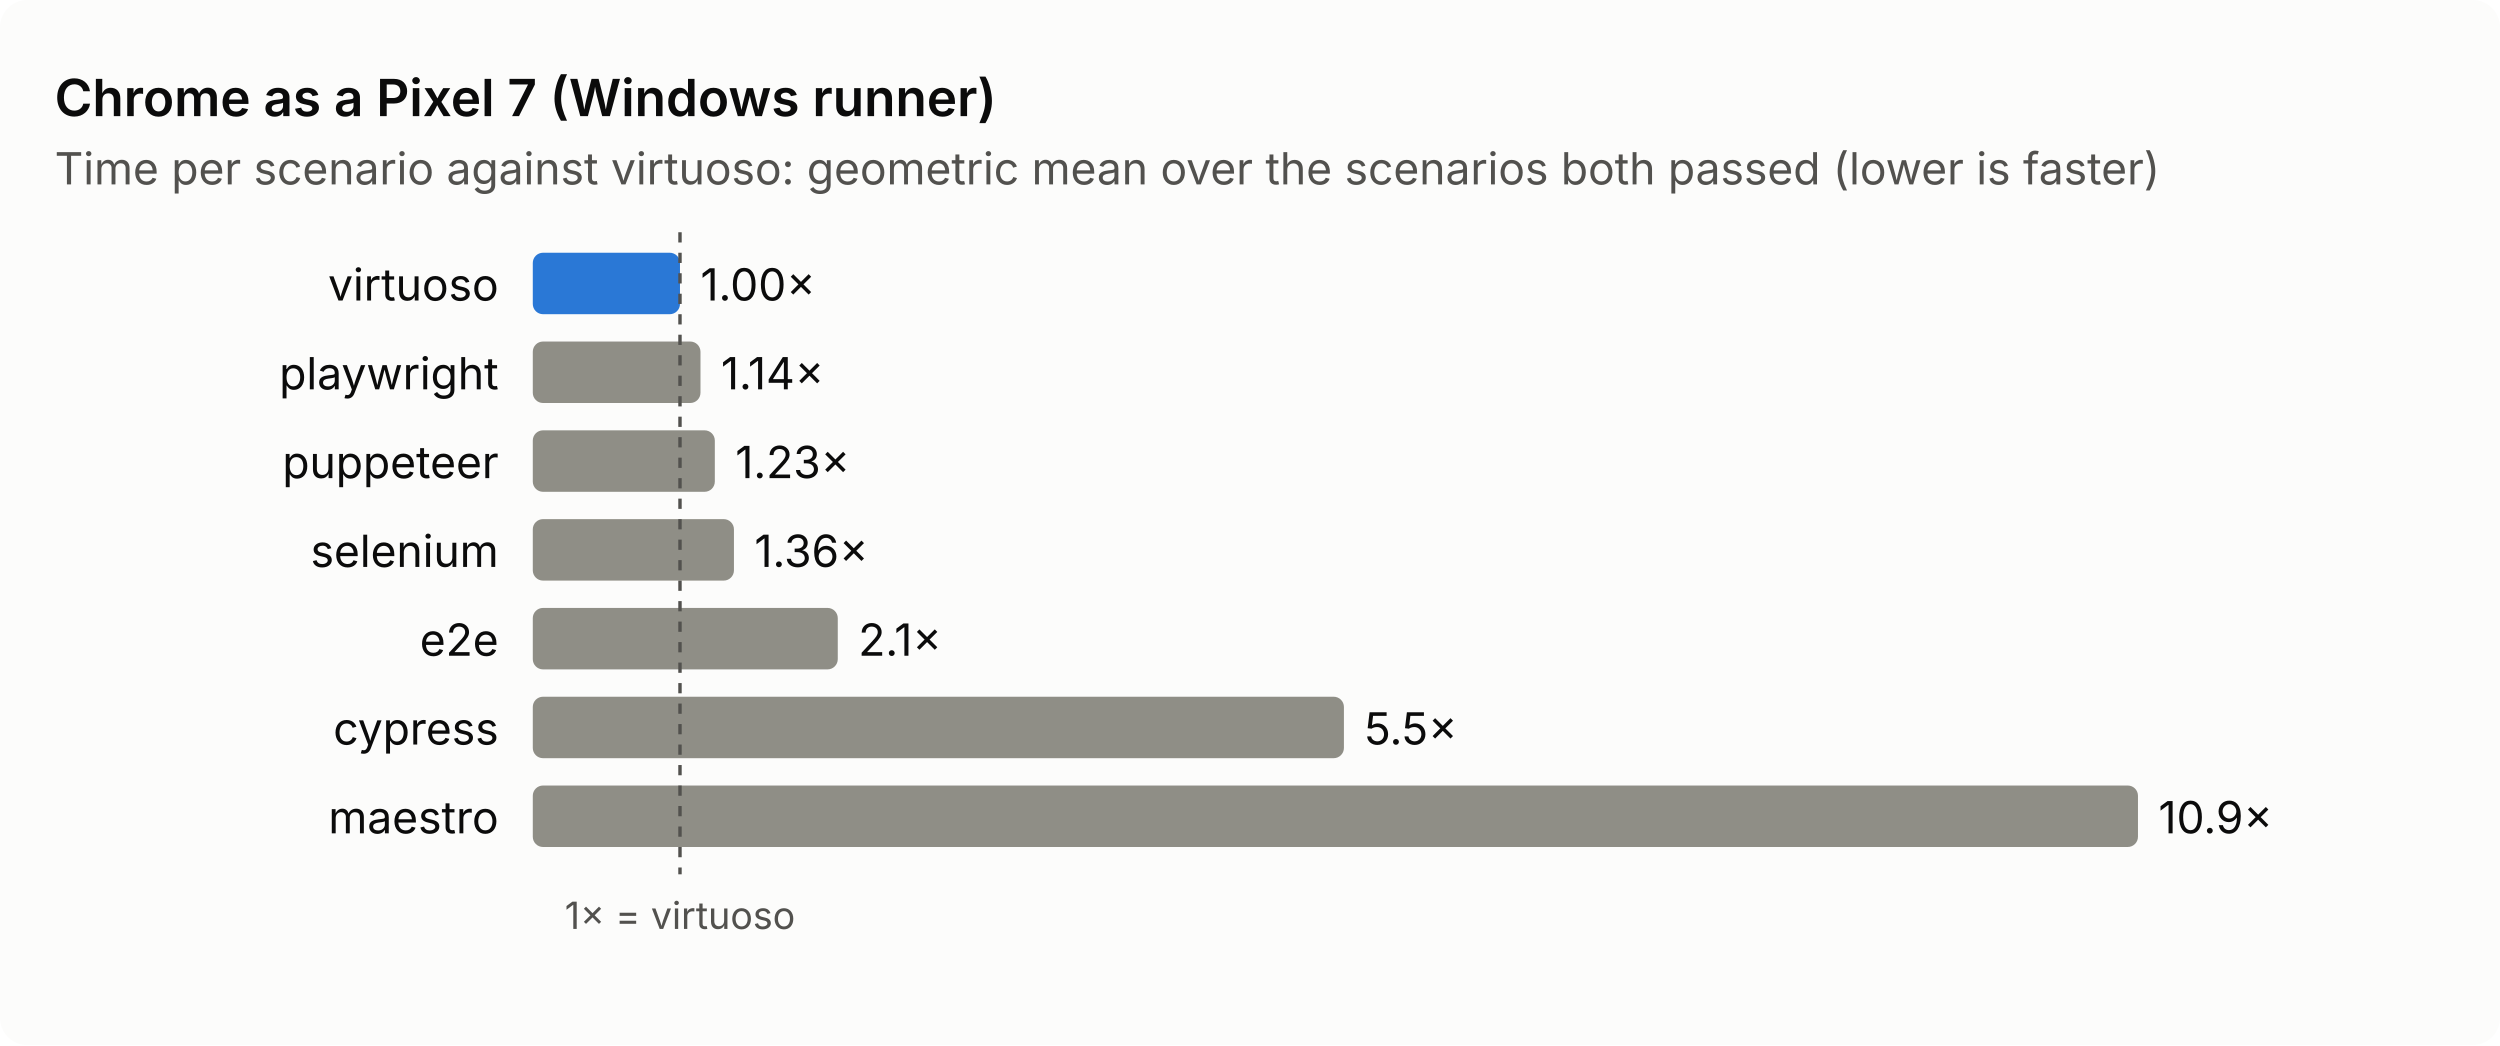
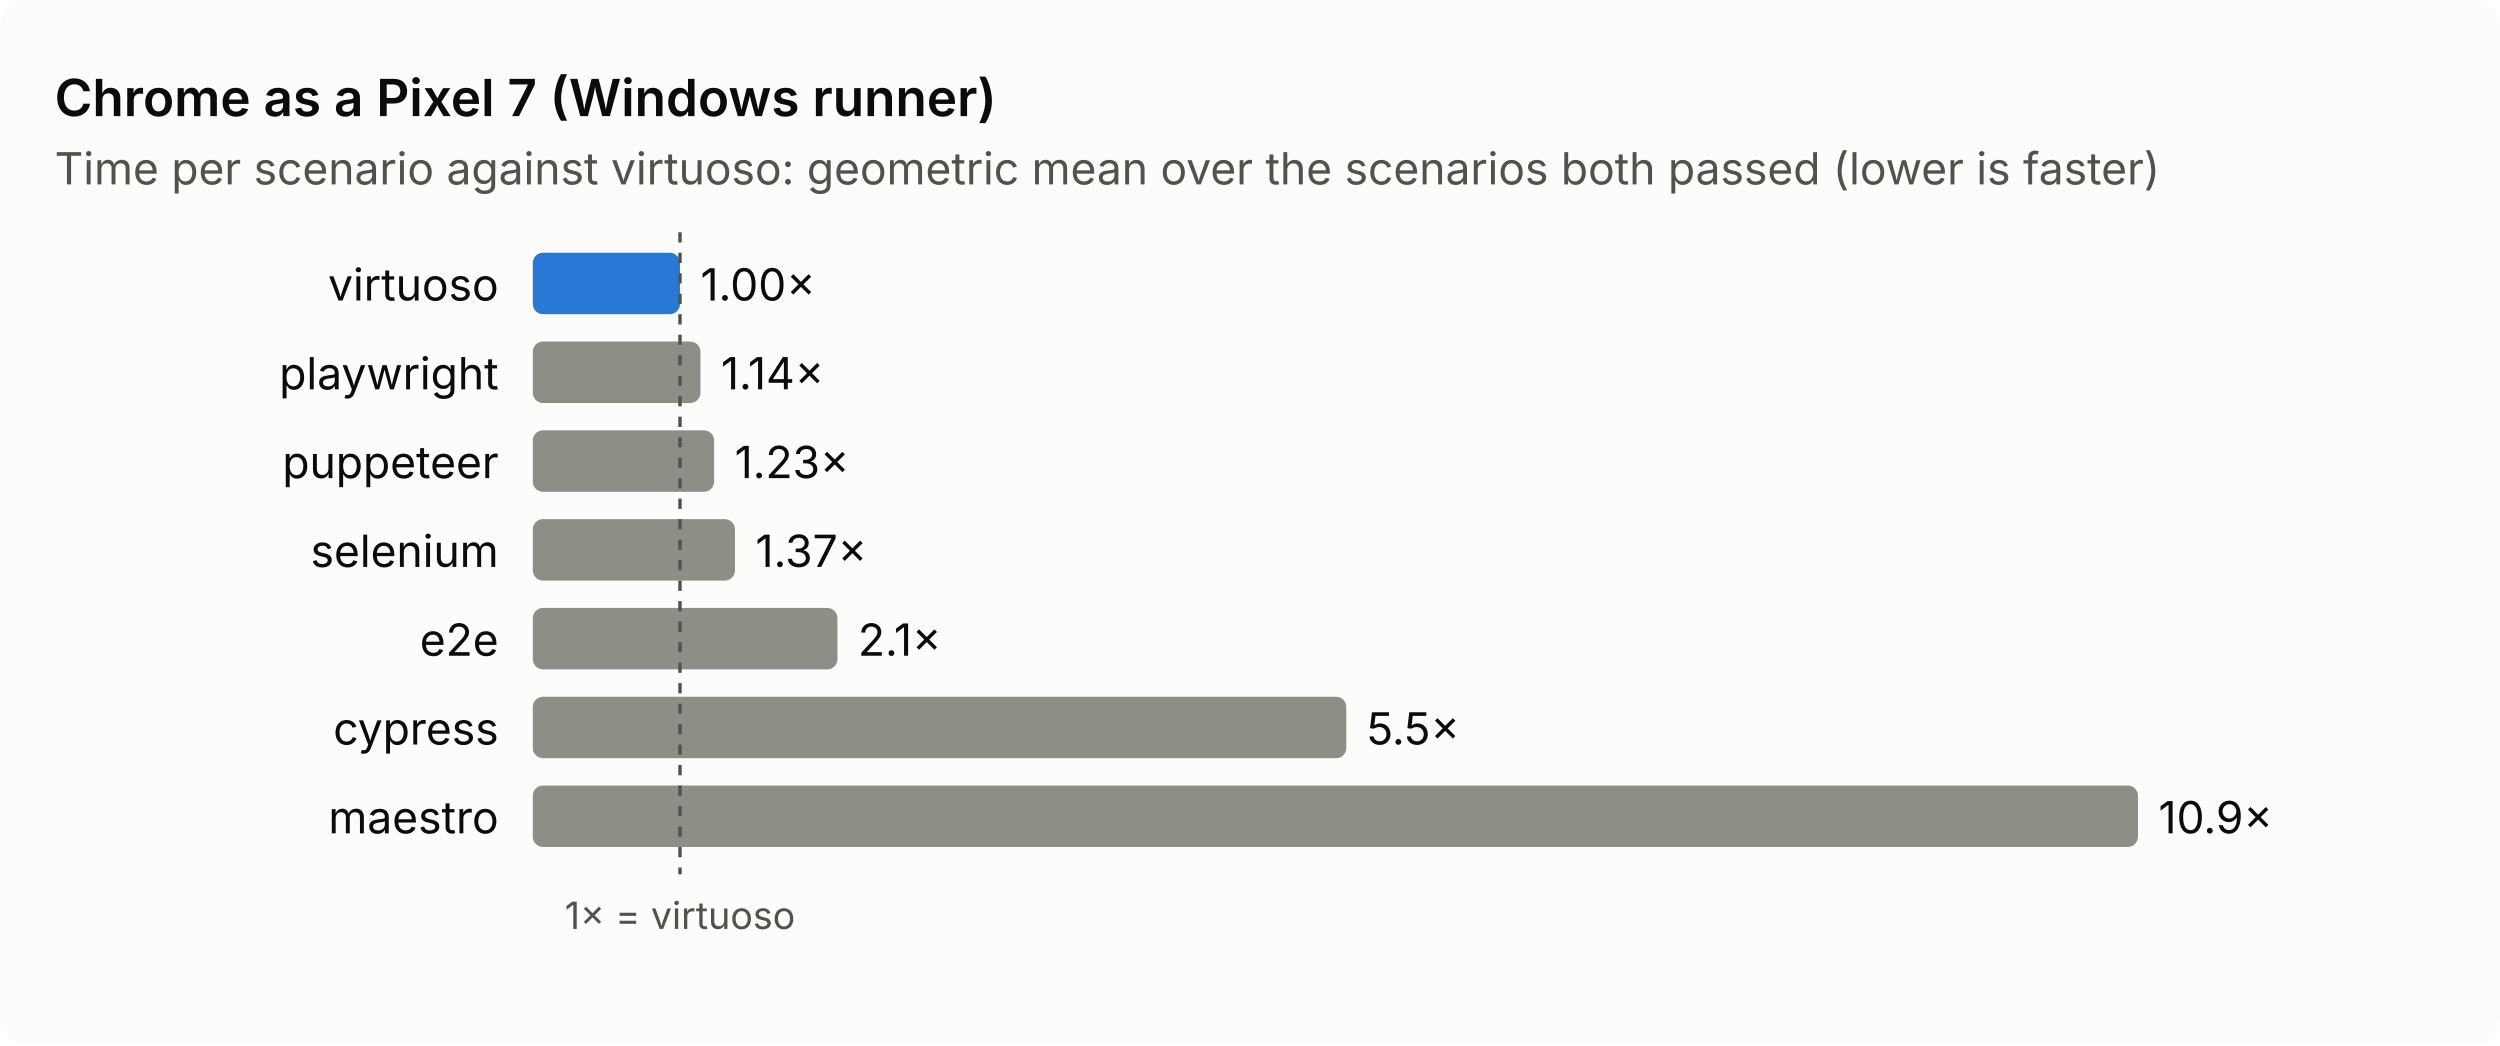
<svg xmlns="http://www.w3.org/2000/svg" viewBox="0 0 732 306" width="732" height="306" role="img" aria-label="Chrome as a Pixel 7 (Windows runner): time per scenario against virtuoso">
  <style>text{font:13px system-ui,-apple-system,'Segoe UI',sans-serif;fill:#0b0b0b}.sub,.axis{fill:#52514e}.axis{font-size:11px}.title{font-size:15px;font-weight:600}.bg{fill:#fcfcfb}.bar{fill:#8f8e86}.base{fill:#2a78d6}.ref{stroke:#52514e;stroke-dasharray:3 3}@media (prefers-color-scheme: dark){.bg{fill:#1a1a19}text{fill:#f0efec}.sub,.axis{fill:#c3c2b7}.base{fill:#3987e5}.ref{stroke:#c3c2b7}}</style>
  <rect class="bg" width="732" height="306" rx="8" />
  <text class="title" x="16" y="34.0">Chrome as a Pixel 7 (Windows runner)</text>
  <text class="sub" x="16" y="54.0">Time per scenario against virtuoso: geometric mean over the scenarios both passed (lower is faster)</text>
  <text x="146.0" y="88.0" text-anchor="end">virtuoso</text>
  <rect class="bar base" x="156" y="74.0" width="43.1" height="18" rx="3" />
  <text x="205.1" y="88.0">1.00×</text>
  <text x="146.0" y="114.0" text-anchor="end">playwright</text>
  <rect class="bar" x="156" y="100.0" width="49.1" height="18" rx="3" />
  <text x="211.1" y="114.0">1.14×</text>
  <text x="146.0" y="140.0" text-anchor="end">puppeteer</text>
-   <rect class="bar" x="156" y="126.0" width="53.3" height="18" rx="3" />
-   <text x="215.3" y="140.0">1.23×</text>
+   <rect class="bar" x="156" y="126.0" width="53.1" height="18" rx="3" />
+   <text x="215.1" y="140.0">1.23×</text>
  <text x="146.0" y="166.0" text-anchor="end">selenium</text>
-   <rect class="bar" x="156" y="152.0" width="58.9" height="18" rx="3" />
-   <text x="220.9" y="166.0">1.36×</text>
+   <rect class="bar" x="156" y="152.0" width="59.2" height="18" rx="3" />
+   <text x="221.2" y="166.0">1.37×</text>
  <text x="146.0" y="192.0" text-anchor="end">e2e</text>
-   <rect class="bar" x="156" y="178.0" width="89.3" height="18" rx="3" />
-   <text x="251.3" y="192.0">2.1×</text>
+   <rect class="bar" x="156" y="178.0" width="89.2" height="18" rx="3" />
+   <text x="251.2" y="192.0">2.1×</text>
  <text x="146.0" y="218.0" text-anchor="end">cypress</text>
-   <rect class="bar" x="156" y="204.0" width="237.5" height="18" rx="3" />
-   <text x="399.5" y="218.0">5.5×</text>
+   <rect class="bar" x="156" y="204.0" width="238.2" height="18" rx="3" />
+   <text x="400.2" y="218.0">5.5×</text>
  <text x="146.0" y="244.0" text-anchor="end">maestro</text>
  <rect class="bar" x="156" y="230.0" width="470.0" height="18" rx="3" />
  <text x="632.0" y="244.0">10.9×</text>
  <line class="ref" x1="199.1" y1="68.0" x2="199.1" y2="256.0" />
  <text class="axis" x="199.1" y="272.0" text-anchor="middle">1× = virtuoso</text>
</svg>
